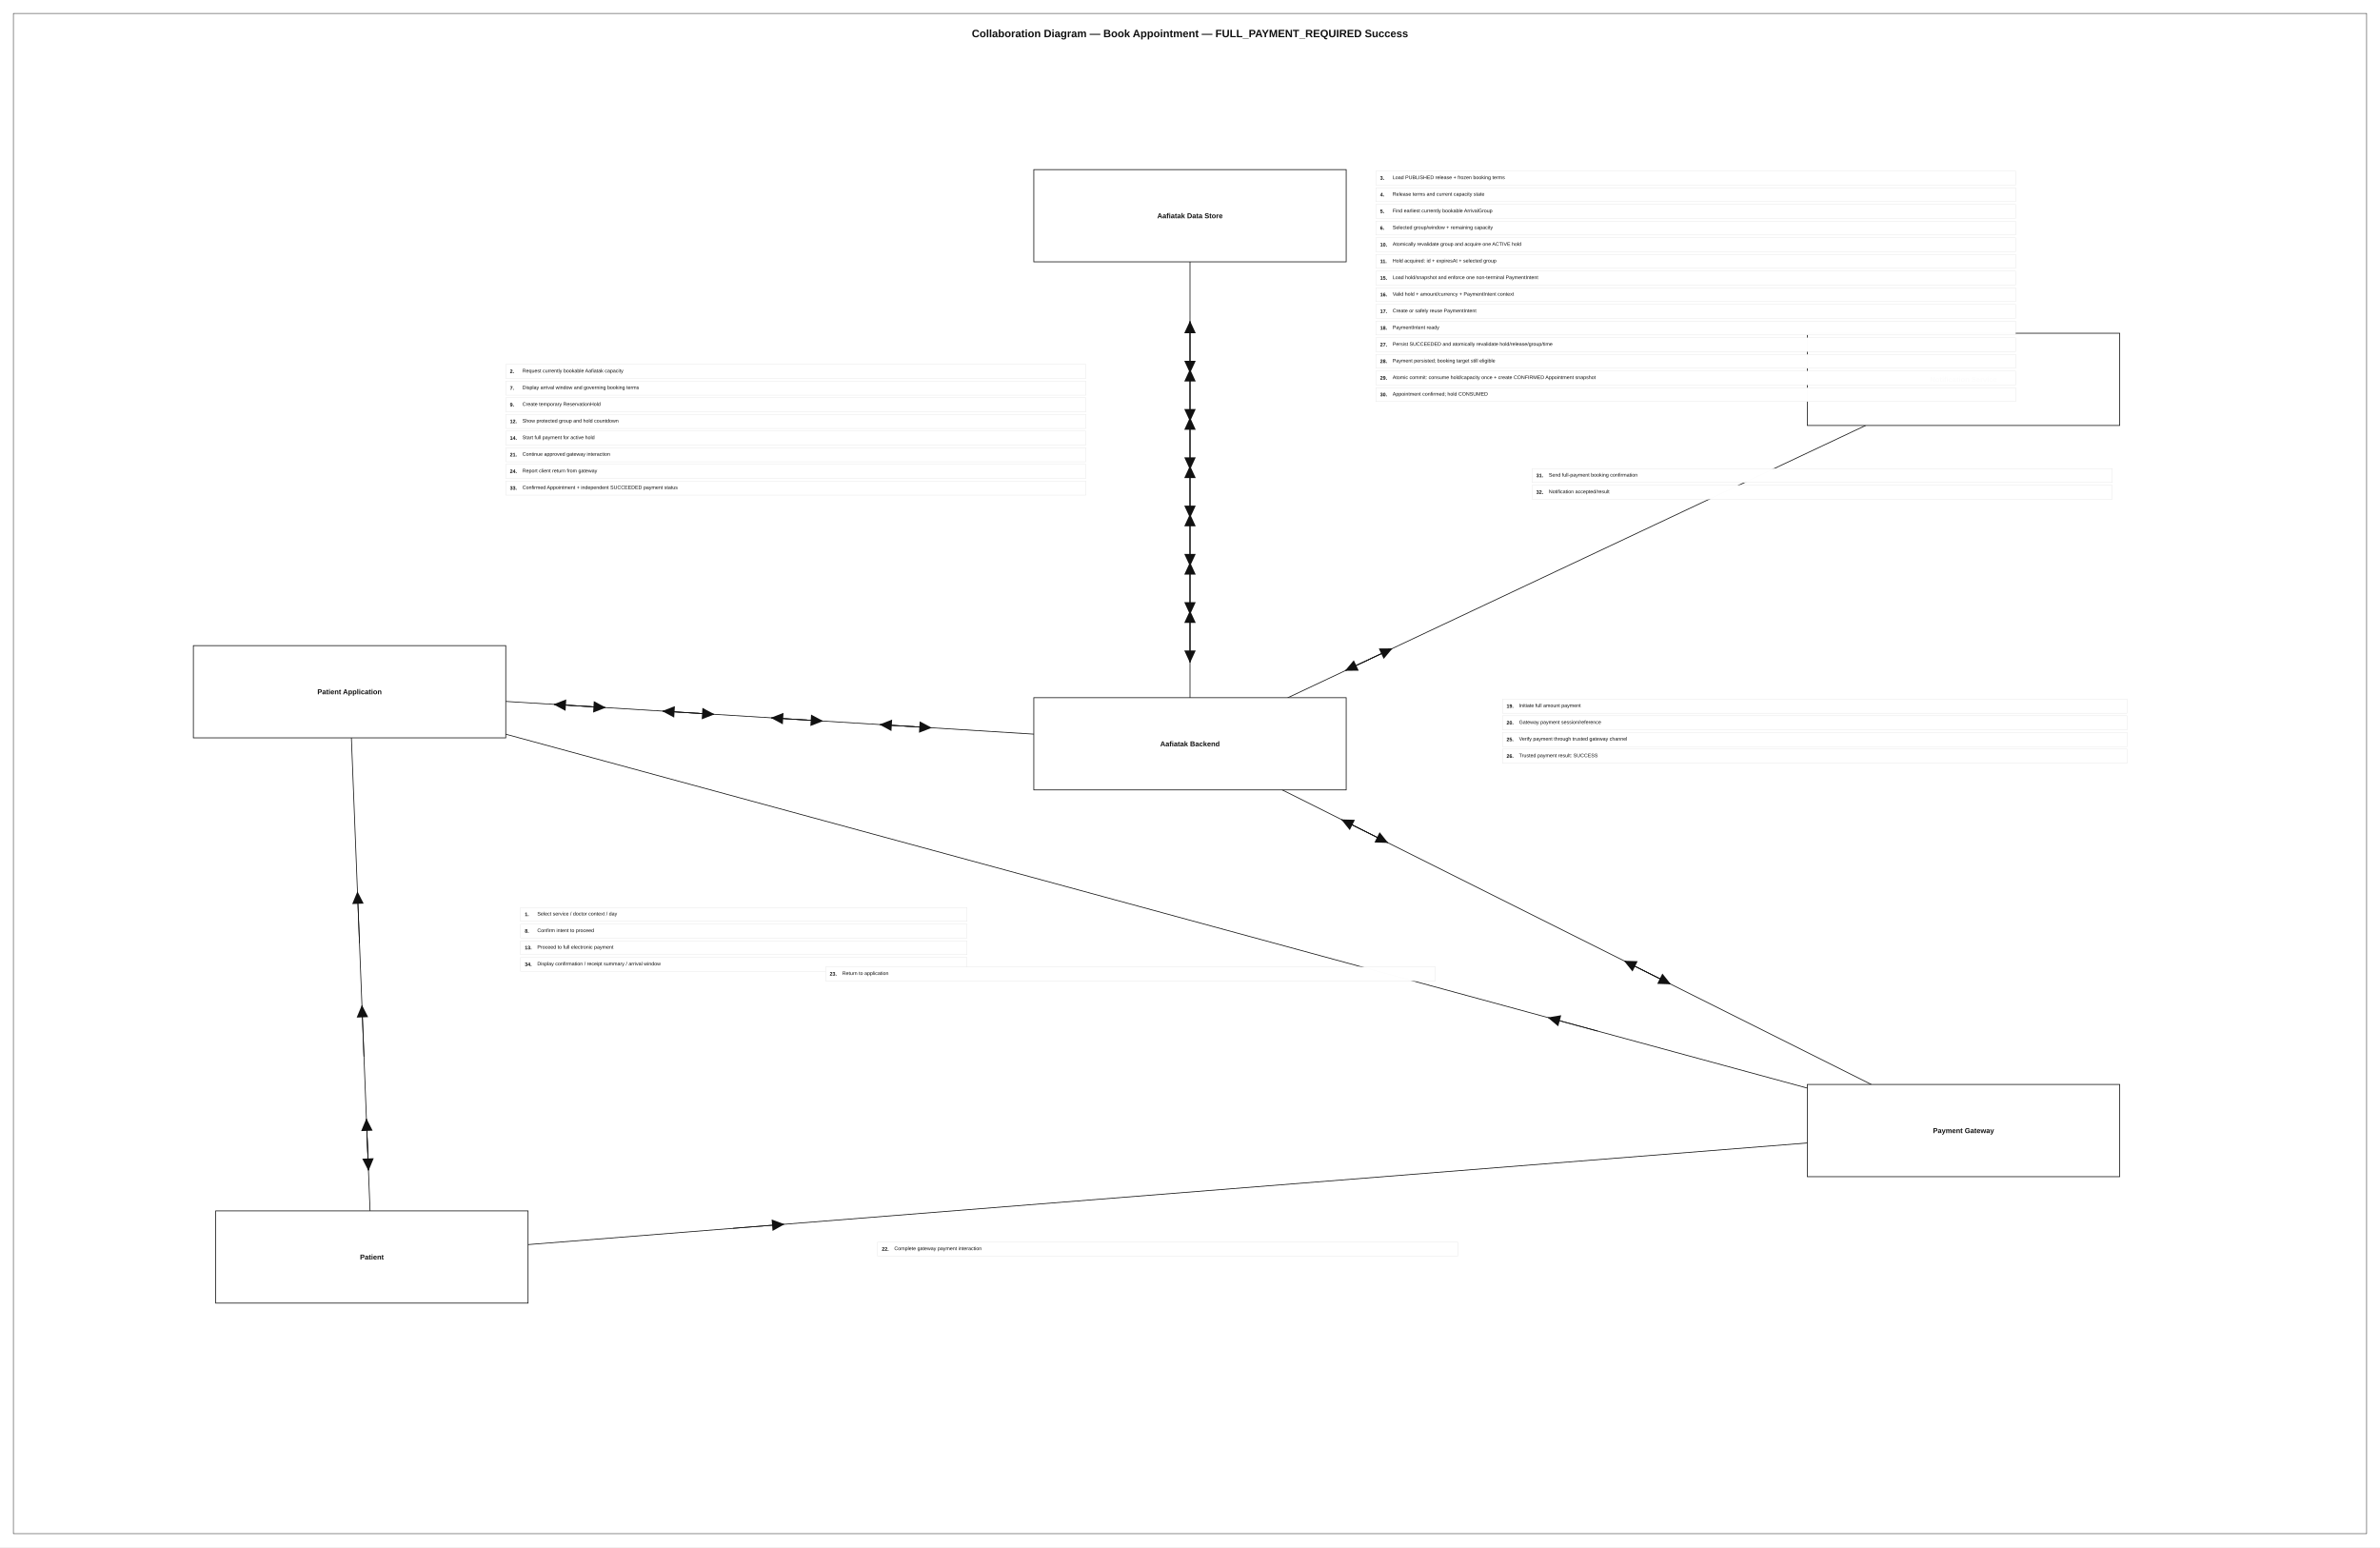
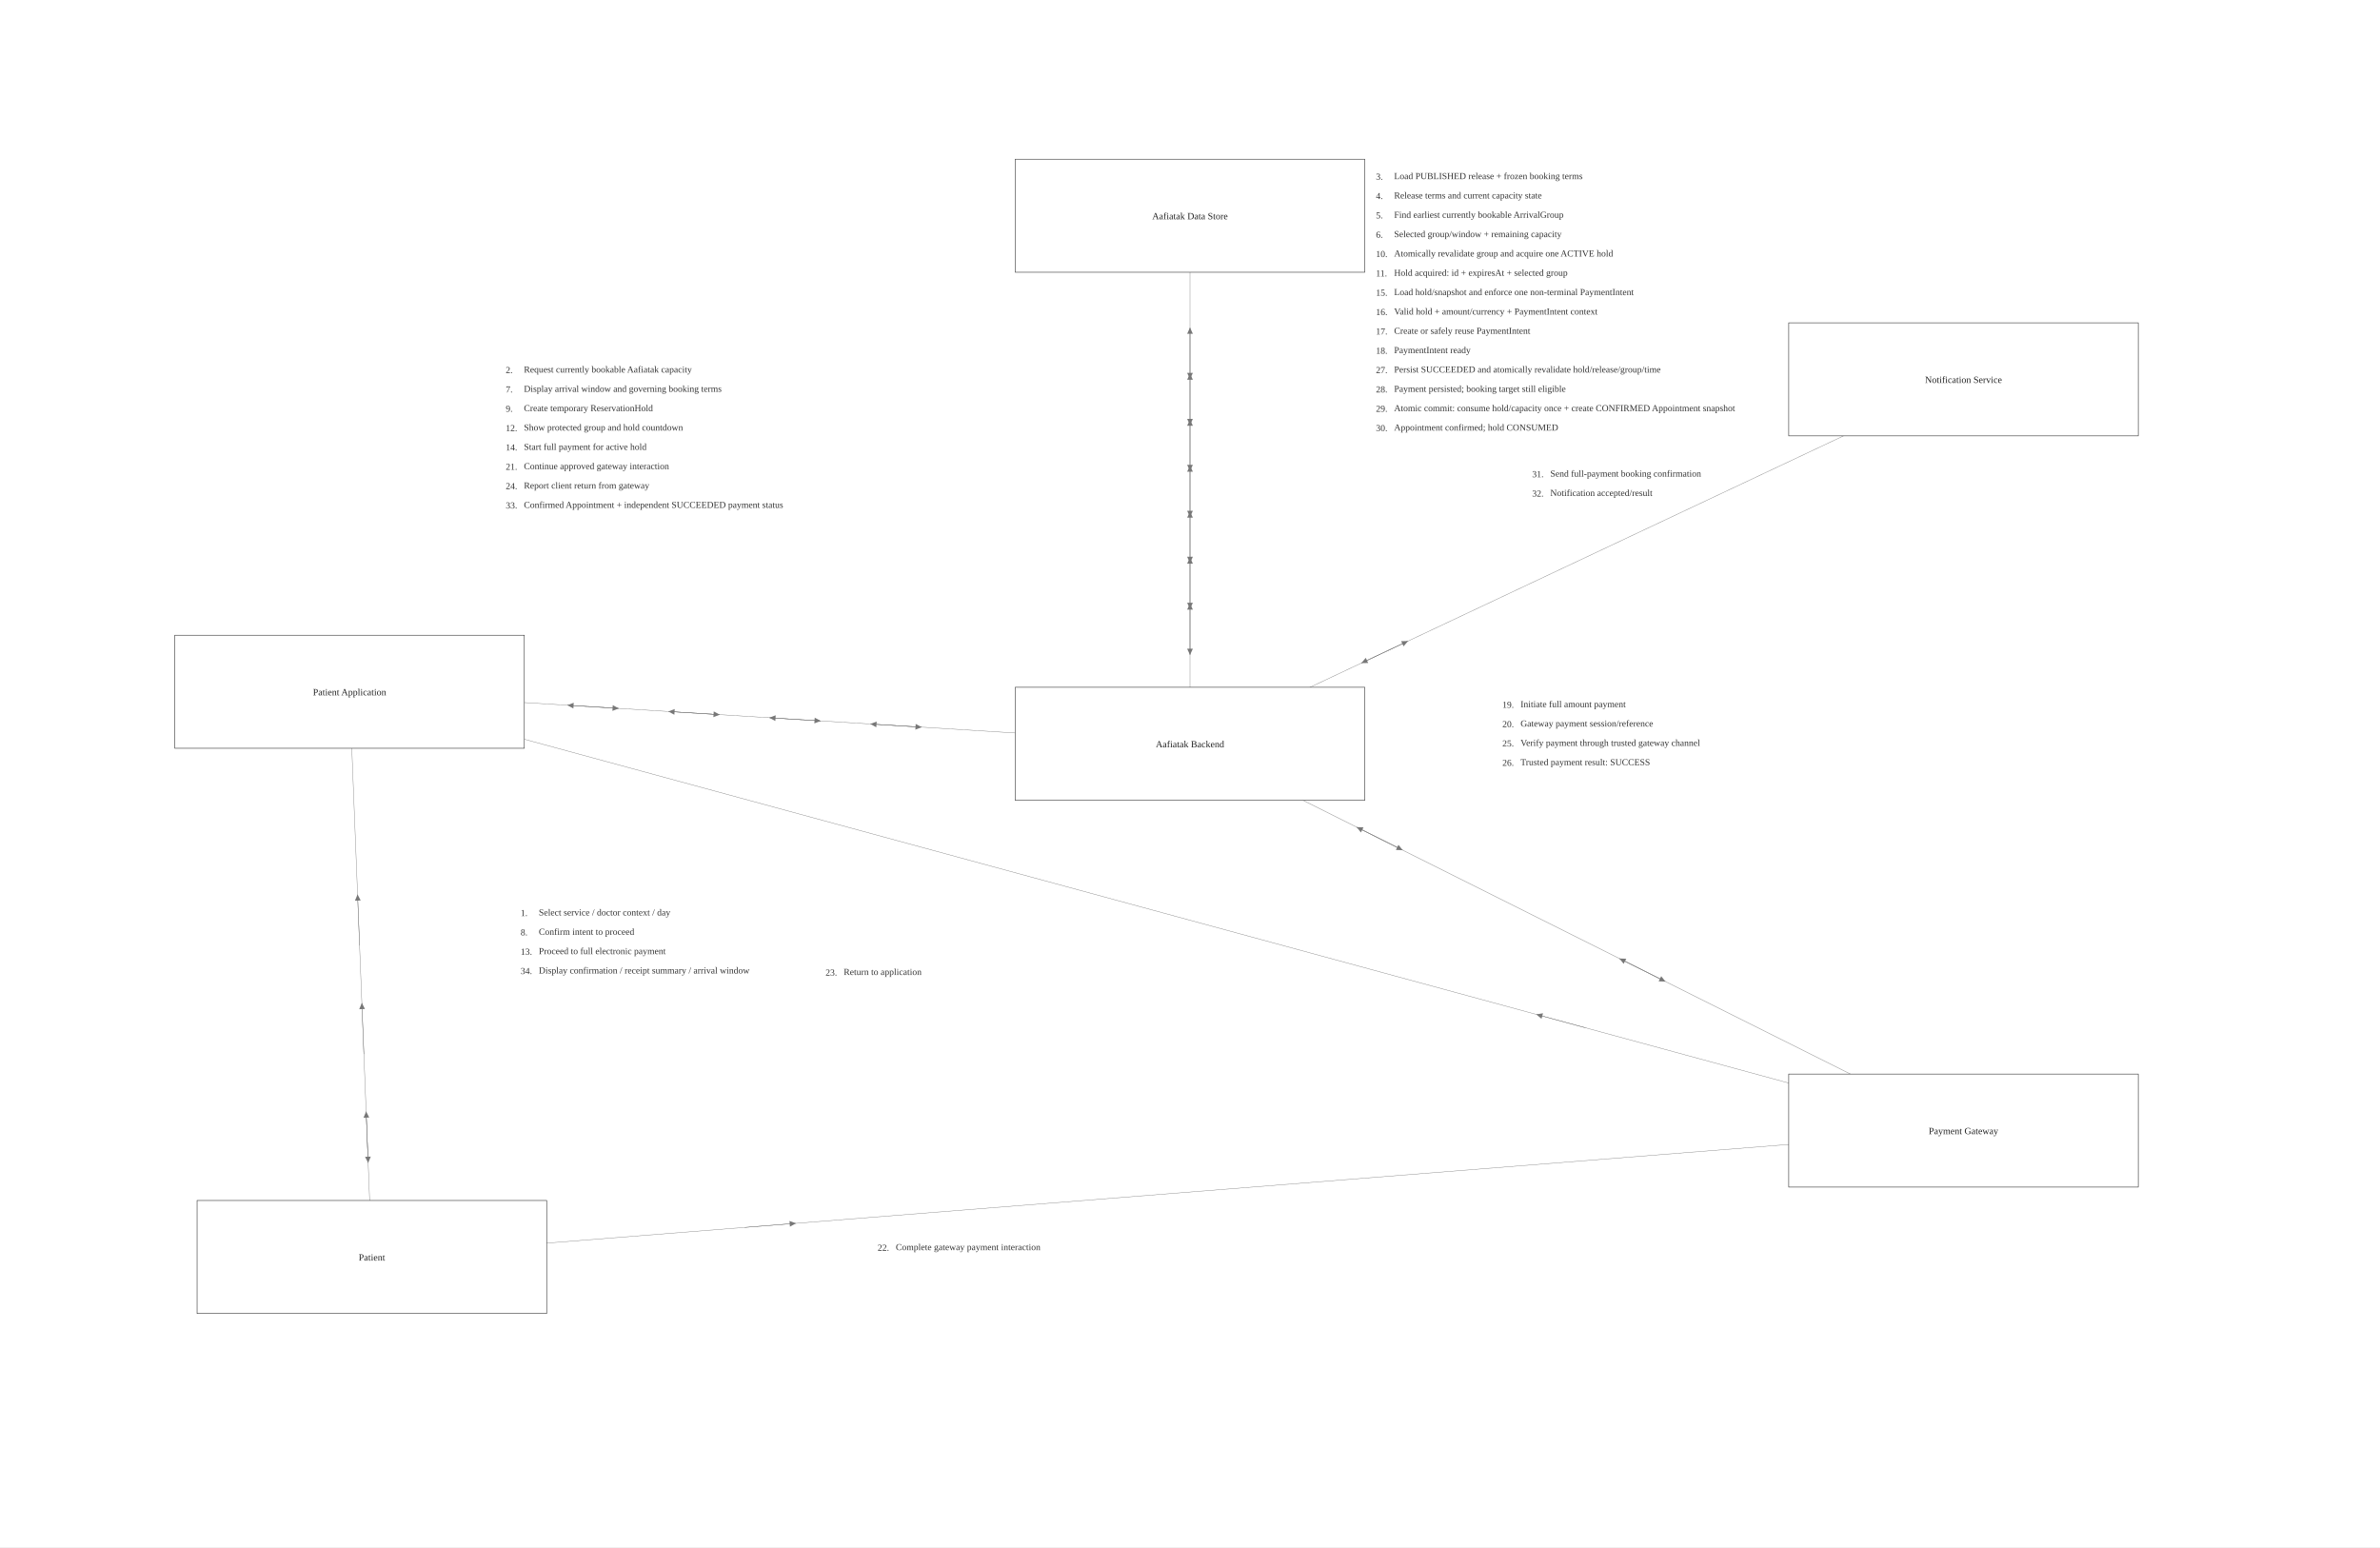
<svg xmlns="http://www.w3.org/2000/svg" width="8192" height="5325" viewBox="0 0 16000 10400" role="img" aria-labelledby="diagram-title diagram-description">
  <defs>
    <style>
-       .page { fill:#FFFFFF; } .page-border { fill:none; stroke:#111111; stroke-width:3; }
-       .participant-box { fill:#FFFFFF; stroke:#111111; stroke-width:5; }
-       .participant-name { font-family:Arial,sans-serif; font-size:48px; font-weight:700; fill:#111111; }
-       .structural-link-line { stroke:#111111; stroke-width:5; fill:none; stroke-linecap:round; }
-       .message-arrow { stroke:#111111; stroke-width:5; fill:none; stroke-linecap:round; }
-       .self-message-self { stroke:#111111; stroke-width:5; fill:none; stroke-linejoin:round; }
-       .message-background { fill:#FFFFFF; fill-opacity:.985; stroke:#D0D0D0; stroke-width:1.5; }
-       .message-number { font-family:Arial,sans-serif; font-size:34px; font-weight:700; fill:#111111; }
-       .message-label { font-family:Arial,sans-serif; font-size:34px; font-weight:500; fill:#111111; }
-       .page-title { font-family:Arial,sans-serif; font-size:72px; font-weight:700; fill:#111111; }
+       .page { fill:#FFFFFF; }
+       .participant-box { fill:#FFFFFF; stroke:#222222; stroke-width:3.5; }
+       .participant-name { font-family:"Times New Roman",serif; font-size:64px; font-weight:400; text-decoration:underline; fill:#222222; }
+       .structural-link-line { stroke:#777777; stroke-width:2.5; fill:none; stroke-linecap:round; }
+       .message-arrow { stroke:#777777; stroke-width:2.5; fill:none; stroke-linecap:round; }
+       .self-message-self { stroke:#777777; stroke-width:2.5; fill:none; stroke-linejoin:round; }
+       .message-number { font-family:"Times New Roman",serif; font-size:62px; font-weight:400; fill:#333333; }
+       .message-label { font-family:"Times New Roman",serif; font-size:62px; font-weight:400; fill:#333333; }
    </style>
    <marker id="message-arrowhead" viewBox="0 0 14 12" markerWidth="18" markerHeight="16" refX="12" refY="6" orient="auto" markerUnits="strokeWidth">
-       <path d="M 0 0 L 13 6 L 0 12 Z" fill="#111111" />
+       <path d="M 0 0 L 13 6 L 0 12 Z" fill="#777777" />
    </marker>
  </defs>
  <rect x="0" y="0" width="16000" height="10400" class="page" />
-   <rect x="90" y="90" width="15820" height="10220" class="page-border" />
-   <text x="8000" y="250" class="page-title" text-anchor="middle">Collaboration Diagram — Book Appointment — FULL_PAYMENT_REQUIRED Success</text>
  <g aria-label="Reusable structural communication links">
    <g id="structural-link-L01" data-kind="structural-link" data-semantic-id="L01" data-source="participant.cd02.aafiatak-backend" data-target="participant.cd02.aafiatak-data-store" data-message-sequences="3,4,5,6,10,11,15,16,17,18,27,28,29,30" aria-label="Structural communication link L01">
-       <line x1="8000" y1="4690" x2="8000" y2="1760" class="structural-link-line" />
+       <line x1="8000" y1="4620" x2="8000" y2="1830" class="structural-link-line" />
    </g>
    <g id="structural-link-L02" data-kind="structural-link" data-semantic-id="L02" data-source="participant.cd02.aafiatak-backend" data-target="participant.cd02.notification-service" data-message-sequences="31,32" aria-label="Structural communication link L02">
-       <line x1="8657.96" y1="4690" x2="12542" y2="2860" class="structural-link-line" />
+       <line x1="8806.53" y1="4620" x2="12393.5" y2="2930" class="structural-link-line" />
    </g>
    <g id="structural-link-L03" data-kind="structural-link" data-semantic-id="L03" data-source="participant.cd02.aafiatak-backend" data-target="participant.cd02.patient-application" data-message-sequences="2,7,9,12,14,21,24,33" aria-label="Structural communication link L03">
-       <line x1="6950" y1="4934.96" x2="3400" y2="4715.04" class="structural-link-line" />
+       <line x1="6825" y1="4927.21" x2="3525" y2="4722.79" class="structural-link-line" />
    </g>
    <g id="structural-link-L04" data-kind="structural-link" data-semantic-id="L04" data-source="participant.cd02.aafiatak-backend" data-target="participant.cd02.payment-gateway" data-message-sequences="19,20,25,26" aria-label="Structural communication link L04">
-       <line x1="8620" y1="5310" x2="12580" y2="7290" class="structural-link-line" />
+       <line x1="8760" y1="5380" x2="12440" y2="7220" class="structural-link-line" />
    </g>
    <g id="structural-link-L05" data-kind="structural-link" data-semantic-id="L05" data-source="participant.cd02.patient" data-target="participant.cd02.patient-application" data-message-sequences="1,8,13,34" aria-label="Structural communication link L05">
-       <line x1="2487.76" y1="8140" x2="2362.24" y2="4960" class="structural-link-line" />
+       <line x1="2485" y1="8070" x2="2365" y2="5030" class="structural-link-line" />
    </g>
    <g id="structural-link-L06" data-kind="structural-link" data-semantic-id="L06" data-source="participant.cd02.patient" data-target="participant.cd02.payment-gateway" data-message-sequences="22" aria-label="Structural communication link L06">
-       <line x1="3550" y1="8366.59" x2="12150" y2="7683.41" class="structural-link-line" />
+       <line x1="3675" y1="8356.66" x2="12025" y2="7693.34" class="structural-link-line" />
    </g>
    <g id="structural-link-L07" data-kind="structural-link" data-semantic-id="L07" data-source="participant.cd02.patient-application" data-target="participant.cd02.payment-gateway" data-message-sequences="23" aria-label="Structural communication link L07">
-       <line x1="3400" y1="4935.48" x2="12150" y2="7314.52" class="structural-link-line" />
+       <line x1="3525" y1="4969.47" x2="12025" y2="7280.53" class="structural-link-line" />
    </g>
  </g>
  <g aria-label="Collaboration participants">
    <g id="participant.cd02.patient" data-kind="participant" data-semantic-id="participant.cd02.patient" data-participant-name="Patient" aria-label="Patient">
-       <rect x="1450" y="8140" width="2100" height="620" class="participant-box" />
-       <text x="2500" y="8467" class="participant-name" text-anchor="middle">
+       <rect x="1325" y="8070" width="2350" height="760" class="participant-box" />
+       <text x="2500" y="8474" class="participant-name" text-anchor="middle">
        <tspan x="2500">Patient</tspan>
      </text>
    </g>
    <g id="participant.cd02.patient-application" data-kind="participant" data-semantic-id="participant.cd02.patient-application" data-participant-name="Patient Application" aria-label="Patient Application">
-       <rect x="1300" y="4340" width="2100" height="620" class="participant-box" />
-       <text x="2350" y="4667" class="participant-name" text-anchor="middle">
+       <rect x="1175" y="4270" width="2350" height="760" class="participant-box" />
+       <text x="2350" y="4674" class="participant-name" text-anchor="middle">
        <tspan x="2350">Patient Application</tspan>
      </text>
    </g>
    <g id="participant.cd02.aafiatak-backend" data-kind="participant" data-semantic-id="participant.cd02.aafiatak-backend" data-participant-name="Aafiatak Backend" aria-label="Aafiatak Backend">
-       <rect x="6950" y="4690" width="2100" height="620" class="participant-box" />
-       <text x="8000" y="5017" class="participant-name" text-anchor="middle">
+       <rect x="6825" y="4620" width="2350" height="760" class="participant-box" />
+       <text x="8000" y="5024" class="participant-name" text-anchor="middle">
        <tspan x="8000">Aafiatak Backend</tspan>
      </text>
    </g>
    <g id="participant.cd02.aafiatak-data-store" data-kind="participant" data-semantic-id="participant.cd02.aafiatak-data-store" data-participant-name="Aafiatak Data Store" aria-label="Aafiatak Data Store">
-       <rect x="6950" y="1140" width="2100" height="620" class="participant-box" />
-       <text x="8000" y="1467" class="participant-name" text-anchor="middle">
+       <rect x="6825" y="1070" width="2350" height="760" class="participant-box" />
+       <text x="8000" y="1474" class="participant-name" text-anchor="middle">
        <tspan x="8000">Aafiatak Data Store</tspan>
      </text>
    </g>
    <g id="participant.cd02.payment-gateway" data-kind="participant" data-semantic-id="participant.cd02.payment-gateway" data-participant-name="Payment Gateway" aria-label="Payment Gateway">
-       <rect x="12150" y="7290" width="2100" height="620" class="participant-box" />
-       <text x="13200" y="7617" class="participant-name" text-anchor="middle">
+       <rect x="12025" y="7220" width="2350" height="760" class="participant-box" />
+       <text x="13200" y="7624" class="participant-name" text-anchor="middle">
        <tspan x="13200">Payment Gateway</tspan>
      </text>
    </g>
    <g id="participant.cd02.notification-service" data-kind="participant" data-semantic-id="participant.cd02.notification-service" data-participant-name="Notification Service" aria-label="Notification Service">
-       <rect x="12150" y="2240" width="2100" height="620" class="participant-box" />
-       <text x="13200" y="2567" class="participant-name" text-anchor="middle">
+       <rect x="12025" y="2170" width="2350" height="760" class="participant-box" />
+       <text x="13200" y="2574" class="participant-name" text-anchor="middle">
        <tspan x="13200">Notification Service</tspan>
      </text>
    </g>
  </g>
  <g aria-label="Globally numbered directional messages">
    <g id="message.cd02.03" data-kind="message" data-semantic-id="message.cd02.03" data-sequence="3" data-source="participant.cd02.aafiatak-backend" data-target="participant.cd02.aafiatak-data-store" data-direction="participant.cd02.aafiatak-backend-&gt;participant.cd02.aafiatak-data-store" data-exact-label="Load PUBLISHED release + frozen booking terms" data-structural-link="L01" data-style="solid-directional-message" aria-label="3. Load PUBLISHED release + frozen booking terms">
-       <line x1="8000" y1="4449.8" x2="8000" y2="4109.8" class="message-arrow" marker-end="url(#message-arrowhead)" />
-       <rect x="9250" y="1150" width="4300" height="94" class="message-background" />
-       <text x="9278" y="1208" class="message-number" text-anchor="start">3.</text>
-       <text x="9362" y="1204" class="message-label" text-anchor="start">
-         <tspan x="9362">Load PUBLISHED release + frozen booking terms</tspan>
+       <line x1="8000" y1="4399.4" x2="8000" y2="4059.4" class="message-arrow" marker-end="url(#message-arrowhead)" />
+       <text x="9250" y="1208" class="message-number" text-anchor="start">3.</text>
+       <text x="9372" y="1204" class="message-label" text-anchor="start">
+         <tspan x="9372">Load PUBLISHED release + frozen booking terms</tspan>
      </text>
    </g>
    <g id="message.cd02.04" data-kind="message" data-semantic-id="message.cd02.04" data-sequence="4" data-source="participant.cd02.aafiatak-data-store" data-target="participant.cd02.aafiatak-backend" data-direction="participant.cd02.aafiatak-data-store-&gt;participant.cd02.aafiatak-backend" data-exact-label="Release terms and current capacity state" data-structural-link="L01" data-style="solid-directional-message" aria-label="4. Release terms and current capacity state">
-       <line x1="8000" y1="2162.48" x2="8000" y2="2502.48" class="message-arrow" marker-end="url(#message-arrowhead)" />
-       <rect x="9250" y="1262" width="4300" height="94" class="message-background" />
-       <text x="9278" y="1320" class="message-number" text-anchor="start">4.</text>
-       <text x="9362" y="1316" class="message-label" text-anchor="start">
-         <tspan x="9362">Release terms and current capacity state</tspan>
+       <line x1="8000" y1="2205.12" x2="8000" y2="2545.12" class="message-arrow" marker-end="url(#message-arrowhead)" />
+       <text x="9250" y="1338" class="message-number" text-anchor="start">4.</text>
+       <text x="9372" y="1334" class="message-label" text-anchor="start">
+         <tspan x="9372">Release terms and current capacity state</tspan>
      </text>
    </g>
    <g id="message.cd02.05" data-kind="message" data-semantic-id="message.cd02.05" data-sequence="5" data-source="participant.cd02.aafiatak-backend" data-target="participant.cd02.aafiatak-data-store" data-direction="participant.cd02.aafiatak-backend-&gt;participant.cd02.aafiatak-data-store" data-exact-label="Find earliest currently bookable ArrivalGroup" data-structural-link="L01" data-style="solid-directional-message" aria-label="5. Find earliest currently bookable ArrivalGroup">
-       <line x1="8000" y1="4125.25" x2="8000" y2="3785.25" class="message-arrow" marker-end="url(#message-arrowhead)" />
-       <rect x="9250" y="1374" width="4300" height="94" class="message-background" />
-       <text x="9278" y="1432" class="message-number" text-anchor="start">5.</text>
-       <text x="9362" y="1428" class="message-label" text-anchor="start">
-         <tspan x="9362">Find earliest currently bookable ArrivalGroup</tspan>
+       <line x1="8000" y1="4090.35" x2="8000" y2="3750.35" class="message-arrow" marker-end="url(#message-arrowhead)" />
+       <text x="9250" y="1468" class="message-number" text-anchor="start">5.</text>
+       <text x="9372" y="1464" class="message-label" text-anchor="start">
+         <tspan x="9372">Find earliest currently bookable ArrivalGroup</tspan>
      </text>
    </g>
    <g id="message.cd02.06" data-kind="message" data-semantic-id="message.cd02.06" data-sequence="6" data-source="participant.cd02.aafiatak-data-store" data-target="participant.cd02.aafiatak-backend" data-direction="participant.cd02.aafiatak-data-store-&gt;participant.cd02.aafiatak-backend" data-exact-label="Selected group/window + remaining capacity" data-structural-link="L01" data-style="solid-directional-message" aria-label="6. Selected group/window + remaining capacity">
-       <line x1="8000" y1="2487.03" x2="8000" y2="2827.03" class="message-arrow" marker-end="url(#message-arrowhead)" />
-       <rect x="9250" y="1486" width="4300" height="94" class="message-background" />
-       <text x="9278" y="1544" class="message-number" text-anchor="start">6.</text>
-       <text x="9362" y="1540" class="message-label" text-anchor="start">
-         <tspan x="9362">Selected group/window + remaining capacity</tspan>
+       <line x1="8000" y1="2514.17" x2="8000" y2="2854.17" class="message-arrow" marker-end="url(#message-arrowhead)" />
+       <text x="9250" y="1598" class="message-number" text-anchor="start">6.</text>
+       <text x="9372" y="1594" class="message-label" text-anchor="start">
+         <tspan x="9372">Selected group/window + remaining capacity</tspan>
      </text>
    </g>
    <g id="message.cd02.10" data-kind="message" data-semantic-id="message.cd02.10" data-sequence="10" data-source="participant.cd02.aafiatak-backend" data-target="participant.cd02.aafiatak-data-store" data-direction="participant.cd02.aafiatak-backend-&gt;participant.cd02.aafiatak-data-store" data-exact-label="Atomically revalidate group and acquire one ACTIVE hold" data-structural-link="L01" data-style="solid-directional-message" aria-label="10. Atomically revalidate group and acquire one ACTIVE hold">
-       <line x1="8000" y1="3800.69" x2="8000" y2="3460.69" class="message-arrow" marker-end="url(#message-arrowhead)" />
-       <rect x="9250" y="1598" width="4300" height="94" class="message-background" />
-       <text x="9278" y="1656" class="message-number" text-anchor="start">10.</text>
-       <text x="9362" y="1652" class="message-label" text-anchor="start">
-         <tspan x="9362">Atomically revalidate group and acquire one ACTIVE hold</tspan>
+       <line x1="8000" y1="3781.31" x2="8000" y2="3441.31" class="message-arrow" marker-end="url(#message-arrowhead)" />
+       <text x="9250" y="1728" class="message-number" text-anchor="start">10.</text>
+       <text x="9372" y="1724" class="message-label" text-anchor="start">
+         <tspan x="9372">Atomically revalidate group and acquire one ACTIVE hold</tspan>
      </text>
    </g>
    <g id="message.cd02.11" data-kind="message" data-semantic-id="message.cd02.11" data-sequence="11" data-source="participant.cd02.aafiatak-data-store" data-target="participant.cd02.aafiatak-backend" data-direction="participant.cd02.aafiatak-data-store-&gt;participant.cd02.aafiatak-backend" data-exact-label="Hold acquired: id + expiresAt + selected group" data-structural-link="L01" data-style="solid-directional-message" aria-label="11. Hold acquired: id + expiresAt + selected group">
-       <line x1="8000" y1="2811.58" x2="8000" y2="3151.58" class="message-arrow" marker-end="url(#message-arrowhead)" />
-       <rect x="9250" y="1710" width="4300" height="94" class="message-background" />
-       <text x="9278" y="1768" class="message-number" text-anchor="start">11.</text>
-       <text x="9362" y="1764" class="message-label" text-anchor="start">
-         <tspan x="9362">Hold acquired: id + expiresAt + selected group</tspan>
+       <line x1="8000" y1="2823.22" x2="8000" y2="3163.22" class="message-arrow" marker-end="url(#message-arrowhead)" />
+       <text x="9250" y="1858" class="message-number" text-anchor="start">11.</text>
+       <text x="9372" y="1854" class="message-label" text-anchor="start">
+         <tspan x="9372">Hold acquired: id + expiresAt + selected group</tspan>
      </text>
    </g>
    <g id="message.cd02.15" data-kind="message" data-semantic-id="message.cd02.15" data-sequence="15" data-source="participant.cd02.aafiatak-backend" data-target="participant.cd02.aafiatak-data-store" data-direction="participant.cd02.aafiatak-backend-&gt;participant.cd02.aafiatak-data-store" data-exact-label="Load hold/snapshot and enforce one non-terminal PaymentIntent" data-structural-link="L01" data-style="solid-directional-message" aria-label="15. Load hold/snapshot and enforce one non-terminal PaymentIntent">
-       <line x1="8000" y1="3476.14" x2="8000" y2="3136.14" class="message-arrow" marker-end="url(#message-arrowhead)" />
-       <rect x="9250" y="1822" width="4300" height="94" class="message-background" />
-       <text x="9278" y="1880" class="message-number" text-anchor="start">15.</text>
-       <text x="9362" y="1876" class="message-label" text-anchor="start">
-         <tspan x="9362">Load hold/snapshot and enforce one non-terminal PaymentIntent</tspan>
+       <line x1="8000" y1="3472.26" x2="8000" y2="3132.26" class="message-arrow" marker-end="url(#message-arrowhead)" />
+       <text x="9250" y="1988" class="message-number" text-anchor="start">15.</text>
+       <text x="9372" y="1984" class="message-label" text-anchor="start">
+         <tspan x="9372">Load hold/snapshot and enforce one non-terminal PaymentIntent</tspan>
      </text>
    </g>
    <g id="message.cd02.16" data-kind="message" data-semantic-id="message.cd02.16" data-sequence="16" data-source="participant.cd02.aafiatak-data-store" data-target="participant.cd02.aafiatak-backend" data-direction="participant.cd02.aafiatak-data-store-&gt;participant.cd02.aafiatak-backend" data-exact-label="Valid hold + amount/currency + PaymentIntent context" data-structural-link="L01" data-style="solid-directional-message" aria-label="16. Valid hold + amount/currency + PaymentIntent context">
-       <line x1="8000" y1="3136.14" x2="8000" y2="3476.14" class="message-arrow" marker-end="url(#message-arrowhead)" />
-       <rect x="9250" y="1934" width="4300" height="94" class="message-background" />
-       <text x="9278" y="1992" class="message-number" text-anchor="start">16.</text>
-       <text x="9362" y="1988" class="message-label" text-anchor="start">
-         <tspan x="9362">Valid hold + amount/currency + PaymentIntent context</tspan>
+       <line x1="8000" y1="3132.26" x2="8000" y2="3472.26" class="message-arrow" marker-end="url(#message-arrowhead)" />
+       <text x="9250" y="2118" class="message-number" text-anchor="start">16.</text>
+       <text x="9372" y="2114" class="message-label" text-anchor="start">
+         <tspan x="9372">Valid hold + amount/currency + PaymentIntent context</tspan>
      </text>
    </g>
    <g id="message.cd02.17" data-kind="message" data-semantic-id="message.cd02.17" data-sequence="17" data-source="participant.cd02.aafiatak-backend" data-target="participant.cd02.aafiatak-data-store" data-direction="participant.cd02.aafiatak-backend-&gt;participant.cd02.aafiatak-data-store" data-exact-label="Create or safely reuse PaymentIntent" data-structural-link="L01" data-style="solid-directional-message" aria-label="17. Create or safely reuse PaymentIntent">
-       <line x1="8000" y1="3151.58" x2="8000" y2="2811.58" class="message-arrow" marker-end="url(#message-arrowhead)" />
-       <rect x="9250" y="2046" width="4300" height="94" class="message-background" />
-       <text x="9278" y="2104" class="message-number" text-anchor="start">17.</text>
-       <text x="9362" y="2100" class="message-label" text-anchor="start">
-         <tspan x="9362">Create or safely reuse PaymentIntent</tspan>
+       <line x1="8000" y1="3163.22" x2="8000" y2="2823.22" class="message-arrow" marker-end="url(#message-arrowhead)" />
+       <text x="9250" y="2248" class="message-number" text-anchor="start">17.</text>
+       <text x="9372" y="2244" class="message-label" text-anchor="start">
+         <tspan x="9372">Create or safely reuse PaymentIntent</tspan>
      </text>
    </g>
    <g id="message.cd02.18" data-kind="message" data-semantic-id="message.cd02.18" data-sequence="18" data-source="participant.cd02.aafiatak-data-store" data-target="participant.cd02.aafiatak-backend" data-direction="participant.cd02.aafiatak-data-store-&gt;participant.cd02.aafiatak-backend" data-exact-label="PaymentIntent ready" data-structural-link="L01" data-style="solid-directional-message" aria-label="18. PaymentIntent ready">
-       <line x1="8000" y1="3460.69" x2="8000" y2="3800.69" class="message-arrow" marker-end="url(#message-arrowhead)" />
-       <rect x="9250" y="2158" width="4300" height="94" class="message-background" />
-       <text x="9278" y="2216" class="message-number" text-anchor="start">18.</text>
-       <text x="9362" y="2212" class="message-label" text-anchor="start">
-         <tspan x="9362">PaymentIntent ready</tspan>
+       <line x1="8000" y1="3441.31" x2="8000" y2="3781.31" class="message-arrow" marker-end="url(#message-arrowhead)" />
+       <text x="9250" y="2378" class="message-number" text-anchor="start">18.</text>
+       <text x="9372" y="2374" class="message-label" text-anchor="start">
+         <tspan x="9372">PaymentIntent ready</tspan>
      </text>
    </g>
    <g id="message.cd02.27" data-kind="message" data-semantic-id="message.cd02.27" data-sequence="27" data-source="participant.cd02.aafiatak-backend" data-target="participant.cd02.aafiatak-data-store" data-direction="participant.cd02.aafiatak-backend-&gt;participant.cd02.aafiatak-data-store" data-exact-label="Persist SUCCEEDED and atomically revalidate hold/release/group/time" data-structural-link="L01" data-style="solid-directional-message" aria-label="27. Persist SUCCEEDED and atomically revalidate hold/release/group/time">
-       <line x1="8000" y1="2827.03" x2="8000" y2="2487.03" class="message-arrow" marker-end="url(#message-arrowhead)" />
-       <rect x="9250" y="2270" width="4300" height="94" class="message-background" />
-       <text x="9278" y="2328" class="message-number" text-anchor="start">27.</text>
-       <text x="9362" y="2324" class="message-label" text-anchor="start">
-         <tspan x="9362">Persist SUCCEEDED and atomically revalidate hold/release/group/time</tspan>
+       <line x1="8000" y1="2854.17" x2="8000" y2="2514.17" class="message-arrow" marker-end="url(#message-arrowhead)" />
+       <text x="9250" y="2508" class="message-number" text-anchor="start">27.</text>
+       <text x="9372" y="2504" class="message-label" text-anchor="start">
+         <tspan x="9372">Persist SUCCEEDED and atomically revalidate hold/release/group/time</tspan>
      </text>
    </g>
    <g id="message.cd02.28" data-kind="message" data-semantic-id="message.cd02.28" data-sequence="28" data-source="participant.cd02.aafiatak-data-store" data-target="participant.cd02.aafiatak-backend" data-direction="participant.cd02.aafiatak-data-store-&gt;participant.cd02.aafiatak-backend" data-exact-label="Payment persisted; booking target still eligible" data-structural-link="L01" data-style="solid-directional-message" aria-label="28. Payment persisted; booking target still eligible">
-       <line x1="8000" y1="3785.25" x2="8000" y2="4125.25" class="message-arrow" marker-end="url(#message-arrowhead)" />
-       <rect x="9250" y="2382" width="4300" height="94" class="message-background" />
-       <text x="9278" y="2440" class="message-number" text-anchor="start">28.</text>
-       <text x="9362" y="2436" class="message-label" text-anchor="start">
-         <tspan x="9362">Payment persisted; booking target still eligible</tspan>
+       <line x1="8000" y1="3750.35" x2="8000" y2="4090.35" class="message-arrow" marker-end="url(#message-arrowhead)" />
+       <text x="9250" y="2638" class="message-number" text-anchor="start">28.</text>
+       <text x="9372" y="2634" class="message-label" text-anchor="start">
+         <tspan x="9372">Payment persisted; booking target still eligible</tspan>
      </text>
    </g>
    <g id="message.cd02.29" data-kind="message" data-semantic-id="message.cd02.29" data-sequence="29" data-source="participant.cd02.aafiatak-backend" data-target="participant.cd02.aafiatak-data-store" data-direction="participant.cd02.aafiatak-backend-&gt;participant.cd02.aafiatak-data-store" data-exact-label="Atomic commit: consume hold/capacity once + create CONFIRMED Appointment snapshot" data-structural-link="L01" data-style="solid-directional-message" aria-label="29. Atomic commit: consume hold/capacity once + create CONFIRMED Appointment snapshot">
-       <line x1="8000" y1="2502.48" x2="8000" y2="2162.48" class="message-arrow" marker-end="url(#message-arrowhead)" />
-       <rect x="9250" y="2494" width="4300" height="94" class="message-background" />
-       <text x="9278" y="2552" class="message-number" text-anchor="start">29.</text>
-       <text x="9362" y="2548" class="message-label" text-anchor="start">
-         <tspan x="9362">Atomic commit: consume hold/capacity once + create CONFIRMED Appointment snapshot</tspan>
+       <line x1="8000" y1="2545.12" x2="8000" y2="2205.12" class="message-arrow" marker-end="url(#message-arrowhead)" />
+       <text x="9250" y="2768" class="message-number" text-anchor="start">29.</text>
+       <text x="9372" y="2764" class="message-label" text-anchor="start">
+         <tspan x="9372">Atomic commit: consume hold/capacity once + create CONFIRMED Appointment snapshot</tspan>
      </text>
    </g>
    <g id="message.cd02.30" data-kind="message" data-semantic-id="message.cd02.30" data-sequence="30" data-source="participant.cd02.aafiatak-data-store" data-target="participant.cd02.aafiatak-backend" data-direction="participant.cd02.aafiatak-data-store-&gt;participant.cd02.aafiatak-backend" data-exact-label="Appointment confirmed; hold CONSUMED" data-structural-link="L01" data-style="solid-directional-message" aria-label="30. Appointment confirmed; hold CONSUMED">
-       <line x1="8000" y1="4109.8" x2="8000" y2="4449.8" class="message-arrow" marker-end="url(#message-arrowhead)" />
-       <rect x="9250" y="2606" width="4300" height="94" class="message-background" />
-       <text x="9278" y="2664" class="message-number" text-anchor="start">30.</text>
-       <text x="9362" y="2660" class="message-label" text-anchor="start">
-         <tspan x="9362">Appointment confirmed; hold CONSUMED</tspan>
+       <line x1="8000" y1="4059.4" x2="8000" y2="4399.4" class="message-arrow" marker-end="url(#message-arrowhead)" />
+       <text x="9250" y="2898" class="message-number" text-anchor="start">30.</text>
+       <text x="9372" y="2894" class="message-label" text-anchor="start">
+         <tspan x="9372">Appointment confirmed; hold CONSUMED</tspan>
      </text>
    </g>
    <g id="message.cd02.31" data-kind="message" data-semantic-id="message.cd02.31" data-sequence="31" data-source="participant.cd02.aafiatak-backend" data-target="participant.cd02.notification-service" data-direction="participant.cd02.aafiatak-backend-&gt;participant.cd02.notification-service" data-exact-label="Send full-payment booking confirmation" data-structural-link="L02" data-style="solid-directional-message" aria-label="31. Send full-payment booking confirmation">
-       <line x1="9047.94" y1="4506.26" x2="9355.52" y2="4361.34" class="message-arrow" marker-end="url(#message-arrowhead)" />
-       <rect x="10300" y="3150" width="3900" height="94" class="message-background" />
-       <text x="10328" y="3208" class="message-number" text-anchor="start">31.</text>
-       <text x="10412" y="3204" class="message-label" text-anchor="start">
-         <tspan x="10412">Send full-payment booking confirmation</tspan>
+       <line x1="9154.92" y1="4455.86" x2="9462.49" y2="4310.94" class="message-arrow" marker-end="url(#message-arrowhead)" />
+       <text x="10300" y="3208" class="message-number" text-anchor="start">31.</text>
+       <text x="10422" y="3204" class="message-label" text-anchor="start">
+         <tspan x="10422">Send full-payment booking confirmation</tspan>
      </text>
    </g>
    <g id="message.cd02.32" data-kind="message" data-semantic-id="message.cd02.32" data-sequence="32" data-source="participant.cd02.notification-service" data-target="participant.cd02.aafiatak-backend" data-direction="participant.cd02.notification-service-&gt;participant.cd02.aafiatak-backend" data-exact-label="Notification accepted/result" data-structural-link="L02" data-style="solid-directional-message" aria-label="32. Notification accepted/result">
-       <line x1="9355.52" y1="4361.34" x2="9047.94" y2="4506.26" class="message-arrow" marker-end="url(#message-arrowhead)" />
-       <rect x="10300" y="3262" width="3900" height="94" class="message-background" />
-       <text x="10328" y="3320" class="message-number" text-anchor="start">32.</text>
-       <text x="10412" y="3316" class="message-label" text-anchor="start">
-         <tspan x="10412">Notification accepted/result</tspan>
+       <line x1="9462.49" y1="4310.94" x2="9154.92" y2="4455.86" class="message-arrow" marker-end="url(#message-arrowhead)" />
+       <text x="10300" y="3338" class="message-number" text-anchor="start">32.</text>
+       <text x="10422" y="3334" class="message-label" text-anchor="start">
+         <tspan x="10422">Notification accepted/result</tspan>
      </text>
    </g>
    <g id="message.cd02.02" data-kind="message" data-semantic-id="message.cd02.02" data-sequence="2" data-source="participant.cd02.patient-application" data-target="participant.cd02.aafiatak-backend" data-direction="participant.cd02.patient-application-&gt;participant.cd02.aafiatak-backend" data-exact-label="Request currently bookable Aafiatak capacity" data-structural-link="L03" data-style="solid-directional-message" aria-label="2. Request currently bookable Aafiatak capacity">
-       <line x1="3727.33" y1="4735.32" x2="4066.67" y2="4756.34" class="message-arrow" marker-end="url(#message-arrowhead)" />
-       <rect x="3400" y="2450" width="3900" height="94" class="message-background" />
-       <text x="3428" y="2508" class="message-number" text-anchor="start">2.</text>
-       <text x="3512" y="2504" class="message-label" text-anchor="start">
-         <tspan x="3512">Request currently bookable Aafiatak capacity</tspan>
+       <line x1="3817.33" y1="4740.9" x2="4156.67" y2="4761.92" class="message-arrow" marker-end="url(#message-arrowhead)" />
+       <text x="3400" y="2508" class="message-number" text-anchor="start">2.</text>
+       <text x="3522" y="2504" class="message-label" text-anchor="start">
+         <tspan x="3522">Request currently bookable Aafiatak capacity</tspan>
      </text>
    </g>
    <g id="message.cd02.07" data-kind="message" data-semantic-id="message.cd02.07" data-sequence="7" data-source="participant.cd02.aafiatak-backend" data-target="participant.cd02.patient-application" data-direction="participant.cd02.aafiatak-backend-&gt;participant.cd02.patient-application" data-exact-label="Display arrival window and governing booking terms" data-structural-link="L03" data-style="solid-directional-message" aria-label="7. Display arrival window and governing booking terms">
-       <line x1="6257.53" y1="4892.06" x2="5918.18" y2="4871.04" class="message-arrow" marker-end="url(#message-arrowhead)" />
-       <rect x="3400" y="2562" width="3900" height="94" class="message-background" />
-       <text x="3428" y="2620" class="message-number" text-anchor="start">7.</text>
-       <text x="3512" y="2616" class="message-label" text-anchor="start">
-         <tspan x="3512">Display arrival window and governing booking terms</tspan>
+       <line x1="6193.25" y1="4888.08" x2="5853.9" y2="4867.06" class="message-arrow" marker-end="url(#message-arrowhead)" />
+       <text x="3400" y="2638" class="message-number" text-anchor="start">7.</text>
+       <text x="3522" y="2634" class="message-label" text-anchor="start">
+         <tspan x="3522">Display arrival window and governing booking terms</tspan>
      </text>
    </g>
    <g id="message.cd02.09" data-kind="message" data-semantic-id="message.cd02.09" data-sequence="9" data-source="participant.cd02.patient-application" data-target="participant.cd02.aafiatak-backend" data-direction="participant.cd02.patient-application-&gt;participant.cd02.aafiatak-backend" data-exact-label="Create temporary ReservationHold" data-structural-link="L03" data-style="solid-directional-message" aria-label="9. Create temporary ReservationHold">
-       <line x1="4457.61" y1="4780.56" x2="4796.96" y2="4801.58" class="message-arrow" marker-end="url(#message-arrowhead)" />
-       <rect x="3400" y="2674" width="3900" height="94" class="message-background" />
-       <text x="3428" y="2732" class="message-number" text-anchor="start">9.</text>
-       <text x="3512" y="2728" class="message-label" text-anchor="start">
-         <tspan x="3512">Create temporary ReservationHold</tspan>
+       <line x1="4496.18" y1="4782.95" x2="4835.53" y2="4803.97" class="message-arrow" marker-end="url(#message-arrowhead)" />
+       <text x="3400" y="2768" class="message-number" text-anchor="start">9.</text>
+       <text x="3522" y="2764" class="message-label" text-anchor="start">
+         <tspan x="3522">Create temporary ReservationHold</tspan>
      </text>
    </g>
    <g id="message.cd02.12" data-kind="message" data-semantic-id="message.cd02.12" data-sequence="12" data-source="participant.cd02.aafiatak-backend" data-target="participant.cd02.patient-application" data-direction="participant.cd02.aafiatak-backend-&gt;participant.cd02.patient-application" data-exact-label="Show protected group and hold countdown" data-structural-link="L03" data-style="solid-directional-message" aria-label="12. Show protected group and hold countdown">
-       <line x1="5527.25" y1="4846.82" x2="5187.9" y2="4825.8" class="message-arrow" marker-end="url(#message-arrowhead)" />
-       <rect x="3400" y="2786" width="3900" height="94" class="message-background" />
-       <text x="3428" y="2844" class="message-number" text-anchor="start">12.</text>
-       <text x="3512" y="2840" class="message-label" text-anchor="start">
-         <tspan x="3512">Show protected group and hold countdown</tspan>
+       <line x1="5514.39" y1="4846.02" x2="5175.04" y2="4825" class="message-arrow" marker-end="url(#message-arrowhead)" />
+       <text x="3400" y="2898" class="message-number" text-anchor="start">12.</text>
+       <text x="3522" y="2894" class="message-label" text-anchor="start">
+         <tspan x="3522">Show protected group and hold countdown</tspan>
      </text>
    </g>
    <g id="message.cd02.14" data-kind="message" data-semantic-id="message.cd02.14" data-sequence="14" data-source="participant.cd02.patient-application" data-target="participant.cd02.aafiatak-backend" data-direction="participant.cd02.patient-application-&gt;participant.cd02.aafiatak-backend" data-exact-label="Start full payment for active hold" data-structural-link="L03" data-style="solid-directional-message" aria-label="14. Start full payment for active hold">
-       <line x1="5187.9" y1="4825.8" x2="5527.25" y2="4846.82" class="message-arrow" marker-end="url(#message-arrowhead)" />
-       <rect x="3400" y="2898" width="3900" height="94" class="message-background" />
-       <text x="3428" y="2956" class="message-number" text-anchor="start">14.</text>
-       <text x="3512" y="2952" class="message-label" text-anchor="start">
-         <tspan x="3512">Start full payment for active hold</tspan>
+       <line x1="5175.04" y1="4825" x2="5514.39" y2="4846.02" class="message-arrow" marker-end="url(#message-arrowhead)" />
+       <text x="3400" y="3028" class="message-number" text-anchor="start">14.</text>
+       <text x="3522" y="3024" class="message-label" text-anchor="start">
+         <tspan x="3522">Start full payment for active hold</tspan>
      </text>
    </g>
    <g id="message.cd02.21" data-kind="message" data-semantic-id="message.cd02.21" data-sequence="21" data-source="participant.cd02.aafiatak-backend" data-target="participant.cd02.patient-application" data-direction="participant.cd02.aafiatak-backend-&gt;participant.cd02.patient-application" data-exact-label="Continue approved gateway interaction" data-structural-link="L03" data-style="solid-directional-message" aria-label="21. Continue approved gateway interaction">
-       <line x1="4796.96" y1="4801.58" x2="4457.61" y2="4780.56" class="message-arrow" marker-end="url(#message-arrowhead)" />
-       <rect x="3400" y="3010" width="3900" height="94" class="message-background" />
-       <text x="3428" y="3068" class="message-number" text-anchor="start">21.</text>
-       <text x="3512" y="3064" class="message-label" text-anchor="start">
-         <tspan x="3512">Continue approved gateway interaction</tspan>
+       <line x1="4835.53" y1="4803.97" x2="4496.18" y2="4782.95" class="message-arrow" marker-end="url(#message-arrowhead)" />
+       <text x="3400" y="3158" class="message-number" text-anchor="start">21.</text>
+       <text x="3522" y="3154" class="message-label" text-anchor="start">
+         <tspan x="3522">Continue approved gateway interaction</tspan>
      </text>
    </g>
    <g id="message.cd02.24" data-kind="message" data-semantic-id="message.cd02.24" data-sequence="24" data-source="participant.cd02.patient-application" data-target="participant.cd02.aafiatak-backend" data-direction="participant.cd02.patient-application-&gt;participant.cd02.aafiatak-backend" data-exact-label="Report client return from gateway" data-structural-link="L03" data-style="solid-directional-message" aria-label="24. Report client return from gateway">
-       <line x1="5918.18" y1="4871.04" x2="6257.53" y2="4892.06" class="message-arrow" marker-end="url(#message-arrowhead)" />
-       <rect x="3400" y="3122" width="3900" height="94" class="message-background" />
-       <text x="3428" y="3180" class="message-number" text-anchor="start">24.</text>
-       <text x="3512" y="3176" class="message-label" text-anchor="start">
-         <tspan x="3512">Report client return from gateway</tspan>
+       <line x1="5853.9" y1="4867.06" x2="6193.25" y2="4888.08" class="message-arrow" marker-end="url(#message-arrowhead)" />
+       <text x="3400" y="3288" class="message-number" text-anchor="start">24.</text>
+       <text x="3522" y="3284" class="message-label" text-anchor="start">
+         <tspan x="3522">Report client return from gateway</tspan>
      </text>
    </g>
    <g id="message.cd02.33" data-kind="message" data-semantic-id="message.cd02.33" data-sequence="33" data-source="participant.cd02.aafiatak-backend" data-target="participant.cd02.patient-application" data-direction="participant.cd02.aafiatak-backend-&gt;participant.cd02.patient-application" data-exact-label="Confirmed Appointment + independent SUCCEEDED payment status" data-structural-link="L03" data-style="solid-directional-message" aria-label="33. Confirmed Appointment + independent SUCCEEDED payment status">
-       <line x1="4066.67" y1="4756.34" x2="3727.33" y2="4735.32" class="message-arrow" marker-end="url(#message-arrowhead)" />
-       <rect x="3400" y="3234" width="3900" height="94" class="message-background" />
-       <text x="3428" y="3292" class="message-number" text-anchor="start">33.</text>
-       <text x="3512" y="3288" class="message-label" text-anchor="start">
-         <tspan x="3512">Confirmed Appointment + independent SUCCEEDED payment status</tspan>
+       <line x1="4156.67" y1="4761.92" x2="3817.33" y2="4740.9" class="message-arrow" marker-end="url(#message-arrowhead)" />
+       <text x="3400" y="3418" class="message-number" text-anchor="start">33.</text>
+       <text x="3522" y="3414" class="message-label" text-anchor="start">
+         <tspan x="3522">Confirmed Appointment + independent SUCCEEDED payment status</tspan>
      </text>
    </g>
    <g id="message.cd02.19" data-kind="message" data-semantic-id="message.cd02.19" data-sequence="19" data-source="participant.cd02.aafiatak-backend" data-target="participant.cd02.payment-gateway" data-direction="participant.cd02.aafiatak-backend-&gt;participant.cd02.payment-gateway" data-exact-label="Initiate full amount payment" data-structural-link="L04" data-style="solid-directional-message" aria-label="19. Initiate full amount payment">
-       <line x1="9022.35" y1="5511.17" x2="9326.45" y2="5663.23" class="message-arrow" marker-end="url(#message-arrowhead)" />
-       <rect x="10100" y="4700" width="4200" height="94" class="message-background" />
-       <text x="10128" y="4758" class="message-number" text-anchor="start">19.</text>
-       <text x="10212" y="4754" class="message-label" text-anchor="start">
-         <tspan x="10212">Initiate full amount payment</tspan>
+       <line x1="9123.15" y1="5561.57" x2="9427.25" y2="5713.63" class="message-arrow" marker-end="url(#message-arrowhead)" />
+       <text x="10100" y="4758" class="message-number" text-anchor="start">19.</text>
+       <text x="10222" y="4754" class="message-label" text-anchor="start">
+         <tspan x="10222">Initiate full amount payment</tspan>
      </text>
    </g>
    <g id="message.cd02.20" data-kind="message" data-semantic-id="message.cd02.20" data-sequence="20" data-source="participant.cd02.payment-gateway" data-target="participant.cd02.aafiatak-backend" data-direction="participant.cd02.payment-gateway-&gt;participant.cd02.aafiatak-backend" data-exact-label="Gateway payment session/reference" data-structural-link="L04" data-style="solid-directional-message" aria-label="20. Gateway payment session/reference">
-       <line x1="11227.3" y1="6613.63" x2="10923.1" y2="6461.57" class="message-arrow" marker-end="url(#message-arrowhead)" />
-       <rect x="10100" y="4812" width="4200" height="94" class="message-background" />
-       <text x="10128" y="4870" class="message-number" text-anchor="start">20.</text>
-       <text x="10212" y="4866" class="message-label" text-anchor="start">
-         <tspan x="10212">Gateway payment session/reference</tspan>
+       <line x1="11193.7" y1="6596.83" x2="10889.5" y2="6444.77" class="message-arrow" marker-end="url(#message-arrowhead)" />
+       <text x="10100" y="4888" class="message-number" text-anchor="start">20.</text>
+       <text x="10222" y="4884" class="message-label" text-anchor="start">
+         <tspan x="10222">Gateway payment session/reference</tspan>
      </text>
    </g>
    <g id="message.cd02.25" data-kind="message" data-semantic-id="message.cd02.25" data-sequence="25" data-source="participant.cd02.aafiatak-backend" data-target="participant.cd02.payment-gateway" data-direction="participant.cd02.aafiatak-backend-&gt;participant.cd02.payment-gateway" data-exact-label="Verify payment through trusted gateway channel" data-structural-link="L04" data-style="solid-directional-message" aria-label="25. Verify payment through trusted gateway channel">
-       <line x1="10923.1" y1="6461.57" x2="11227.3" y2="6613.63" class="message-arrow" marker-end="url(#message-arrowhead)" />
-       <rect x="10100" y="4924" width="4200" height="94" class="message-background" />
-       <text x="10128" y="4982" class="message-number" text-anchor="start">25.</text>
-       <text x="10212" y="4978" class="message-label" text-anchor="start">
-         <tspan x="10212">Verify payment through trusted gateway channel</tspan>
+       <line x1="10889.5" y1="6444.77" x2="11193.7" y2="6596.83" class="message-arrow" marker-end="url(#message-arrowhead)" />
+       <text x="10100" y="5018" class="message-number" text-anchor="start">25.</text>
+       <text x="10222" y="5014" class="message-label" text-anchor="start">
+         <tspan x="10222">Verify payment through trusted gateway channel</tspan>
      </text>
    </g>
    <g id="message.cd02.26" data-kind="message" data-semantic-id="message.cd02.26" data-sequence="26" data-source="participant.cd02.payment-gateway" data-target="participant.cd02.aafiatak-backend" data-direction="participant.cd02.payment-gateway-&gt;participant.cd02.aafiatak-backend" data-exact-label="Trusted payment result: SUCCESS" data-structural-link="L04" data-style="solid-directional-message" aria-label="26. Trusted payment result: SUCCESS">
-       <line x1="9326.45" y1="5663.23" x2="9022.35" y2="5511.17" class="message-arrow" marker-end="url(#message-arrowhead)" />
-       <rect x="10100" y="5036" width="4200" height="94" class="message-background" />
-       <text x="10128" y="5094" class="message-number" text-anchor="start">26.</text>
-       <text x="10212" y="5090" class="message-label" text-anchor="start">
-         <tspan x="10212">Trusted payment result: SUCCESS</tspan>
+       <line x1="9427.25" y1="5713.63" x2="9123.15" y2="5561.57" class="message-arrow" marker-end="url(#message-arrowhead)" />
+       <text x="10100" y="5148" class="message-number" text-anchor="start">26.</text>
+       <text x="10222" y="5144" class="message-label" text-anchor="start">
+         <tspan x="10222">Trusted payment result: SUCCESS</tspan>
      </text>
    </g>
    <g id="message.cd02.01" data-kind="message" data-semantic-id="message.cd02.01" data-sequence="1" data-source="participant.cd02.patient" data-target="participant.cd02.patient-application" data-direction="participant.cd02.patient-&gt;participant.cd02.patient-application" data-exact-label="Select service / doctor context / day" data-structural-link="L05" data-style="solid-directional-message" aria-label="1. Select service / doctor context / day">
-       <line x1="2476.89" y1="7864.67" x2="2463.48" y2="7524.93" class="message-arrow" marker-end="url(#message-arrowhead)" />
-       <rect x="3500" y="6100" width="3000" height="94" class="message-background" />
-       <text x="3528" y="6158" class="message-number" text-anchor="start">1.</text>
-       <text x="3612" y="6154" class="message-label" text-anchor="start">
-         <tspan x="3612">Select service / doctor context / day</tspan>
+       <line x1="2474.91" y1="7814.27" x2="2461.49" y2="7474.53" class="message-arrow" marker-end="url(#message-arrowhead)" />
+       <text x="3500" y="6158" class="message-number" text-anchor="start">1.</text>
+       <text x="3622" y="6154" class="message-label" text-anchor="start">
+         <tspan x="3622">Select service / doctor context / day</tspan>
      </text>
    </g>
    <g id="message.cd02.08" data-kind="message" data-semantic-id="message.cd02.08" data-sequence="8" data-source="participant.cd02.patient" data-target="participant.cd02.patient-application" data-direction="participant.cd02.patient-&gt;participant.cd02.patient-application" data-exact-label="Confirm intent to proceed" data-structural-link="L05" data-style="solid-directional-message" aria-label="8. Confirm intent to proceed">
-       <line x1="2446.77" y1="7101.47" x2="2433.36" y2="6761.73" class="message-arrow" marker-end="url(#message-arrowhead)" />
-       <rect x="3500" y="6212" width="3000" height="94" class="message-background" />
-       <text x="3528" y="6270" class="message-number" text-anchor="start">8.</text>
-       <text x="3612" y="6266" class="message-label" text-anchor="start">
-         <tspan x="3612">Confirm intent to proceed</tspan>
+       <line x1="2446.11" y1="7084.67" x2="2432.69" y2="6744.93" class="message-arrow" marker-end="url(#message-arrowhead)" />
+       <text x="3500" y="6288" class="message-number" text-anchor="start">8.</text>
+       <text x="3622" y="6284" class="message-label" text-anchor="start">
+         <tspan x="3622">Confirm intent to proceed</tspan>
      </text>
    </g>
    <g id="message.cd02.13" data-kind="message" data-semantic-id="message.cd02.13" data-sequence="13" data-source="participant.cd02.patient" data-target="participant.cd02.patient-application" data-direction="participant.cd02.patient-&gt;participant.cd02.patient-application" data-exact-label="Proceed to full electronic payment" data-structural-link="L05" data-style="solid-directional-message" aria-label="13. Proceed to full electronic payment">
-       <line x1="2416.64" y1="6338.27" x2="2403.23" y2="5998.53" class="message-arrow" marker-end="url(#message-arrowhead)" />
-       <rect x="3500" y="6324" width="3000" height="94" class="message-background" />
-       <text x="3528" y="6382" class="message-number" text-anchor="start">13.</text>
-       <text x="3612" y="6378" class="message-label" text-anchor="start">
-         <tspan x="3612">Proceed to full electronic payment</tspan>
+       <line x1="2417.31" y1="6355.07" x2="2403.89" y2="6015.33" class="message-arrow" marker-end="url(#message-arrowhead)" />
+       <text x="3500" y="6418" class="message-number" text-anchor="start">13.</text>
+       <text x="3622" y="6414" class="message-label" text-anchor="start">
+         <tspan x="3622">Proceed to full electronic payment</tspan>
      </text>
    </g>
    <g id="message.cd02.34" data-kind="message" data-semantic-id="message.cd02.34" data-sequence="34" data-source="participant.cd02.patient-application" data-target="participant.cd02.patient" data-direction="participant.cd02.patient-application-&gt;participant.cd02.patient" data-exact-label="Display confirmation / receipt summary / arrival window" data-structural-link="L05" data-style="solid-directional-message" aria-label="34. Display confirmation / receipt summary / arrival window">
-       <line x1="2463.48" y1="7524.93" x2="2476.89" y2="7864.67" class="message-arrow" marker-end="url(#message-arrowhead)" />
-       <rect x="3500" y="6436" width="3000" height="94" class="message-background" />
-       <text x="3528" y="6494" class="message-number" text-anchor="start">34.</text>
-       <text x="3612" y="6490" class="message-label" text-anchor="start">
-         <tspan x="3612">Display confirmation / receipt summary / arrival window</tspan>
+       <line x1="2461.49" y1="7474.53" x2="2474.91" y2="7814.27" class="message-arrow" marker-end="url(#message-arrowhead)" />
+       <text x="3500" y="6548" class="message-number" text-anchor="start">34.</text>
+       <text x="3622" y="6544" class="message-label" text-anchor="start">
+         <tspan x="3622">Display confirmation / receipt summary / arrival window</tspan>
      </text>
    </g>
    <g id="message.cd02.22" data-kind="message" data-semantic-id="message.cd02.22" data-sequence="22" data-source="participant.cd02.patient" data-target="participant.cd02.payment-gateway" data-direction="participant.cd02.patient-&gt;participant.cd02.payment-gateway" data-exact-label="Complete gateway payment interaction" data-structural-link="L06" data-style="solid-directional-message" aria-label="22. Complete gateway payment interaction">
-       <line x1="4928.53" y1="8257.08" x2="5267.47" y2="8230.15" class="message-arrow" marker-end="url(#message-arrowhead)" />
-       <rect x="5900" y="8350" width="3900" height="94" class="message-background" />
-       <text x="5928" y="8408" class="message-number" text-anchor="start">22.</text>
-       <text x="6012" y="8404" class="message-label" text-anchor="start">
-         <tspan x="6012">Complete gateway payment interaction</tspan>
+       <line x1="5008.53" y1="8250.72" x2="5347.47" y2="8223.8" class="message-arrow" marker-end="url(#message-arrowhead)" />
+       <text x="5900" y="8408" class="message-number" text-anchor="start">22.</text>
+       <text x="6022" y="8404" class="message-label" text-anchor="start">
+         <tspan x="6022">Complete gateway payment interaction</tspan>
      </text>
    </g>
    <g id="message.cd02.23" data-kind="message" data-semantic-id="message.cd02.23" data-sequence="23" data-source="participant.cd02.payment-gateway" data-target="participant.cd02.patient-application" data-direction="participant.cd02.payment-gateway-&gt;participant.cd02.patient-application" data-exact-label="Return to application" data-structural-link="L07" data-style="solid-directional-message" aria-label="23. Return to application">
-       <line x1="10739" y1="6930.89" x2="10411" y2="6841.69" class="message-arrow" marker-end="url(#message-arrowhead)" />
-       <rect x="5550" y="6500" width="4100" height="94" class="message-background" />
-       <text x="5578" y="6558" class="message-number" text-anchor="start">23.</text>
-       <text x="5662" y="6554" class="message-label" text-anchor="start">
-         <tspan x="5662">Return to application</tspan>
+       <line x1="10659" y1="6909.14" x2="10331" y2="6819.94" class="message-arrow" marker-end="url(#message-arrowhead)" />
+       <text x="5550" y="6558" class="message-number" text-anchor="start">23.</text>
+       <text x="5672" y="6554" class="message-label" text-anchor="start">
+         <tspan x="5672">Return to application</tspan>
      </text>
    </g>
  </g>
</svg>
